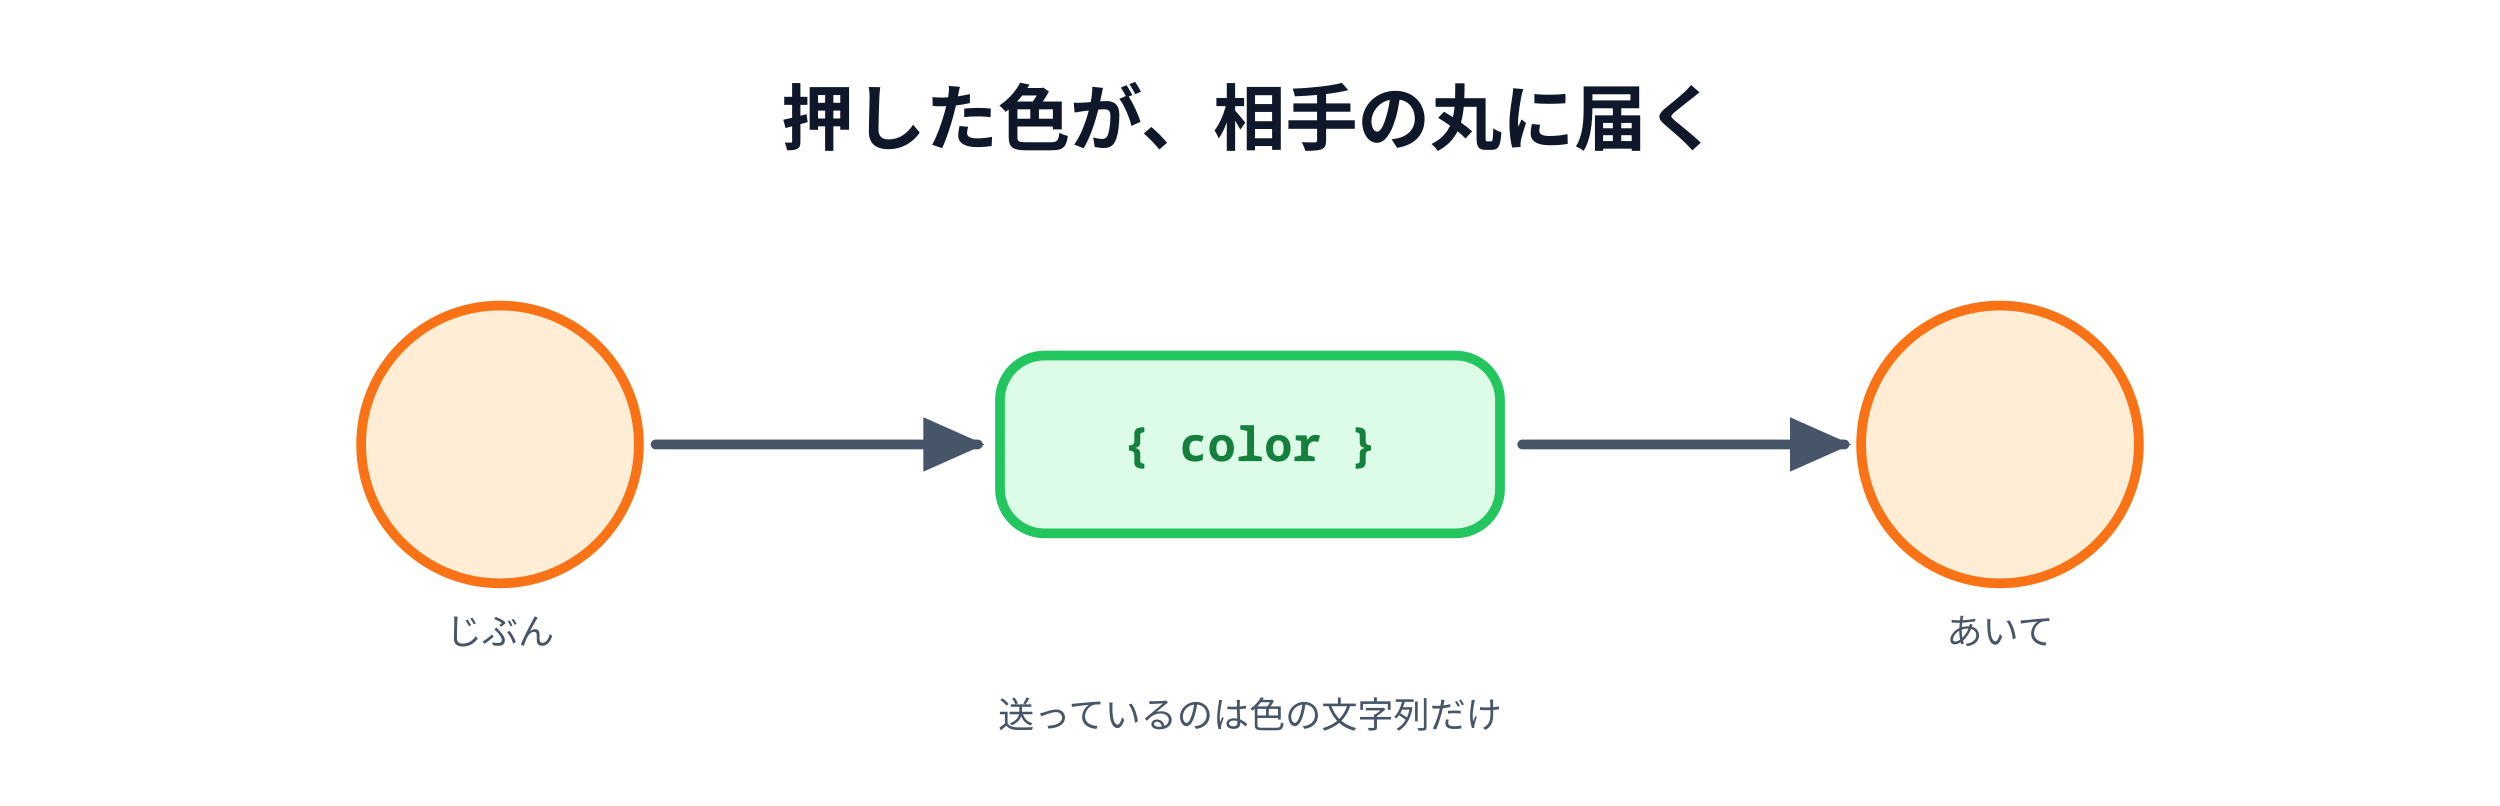
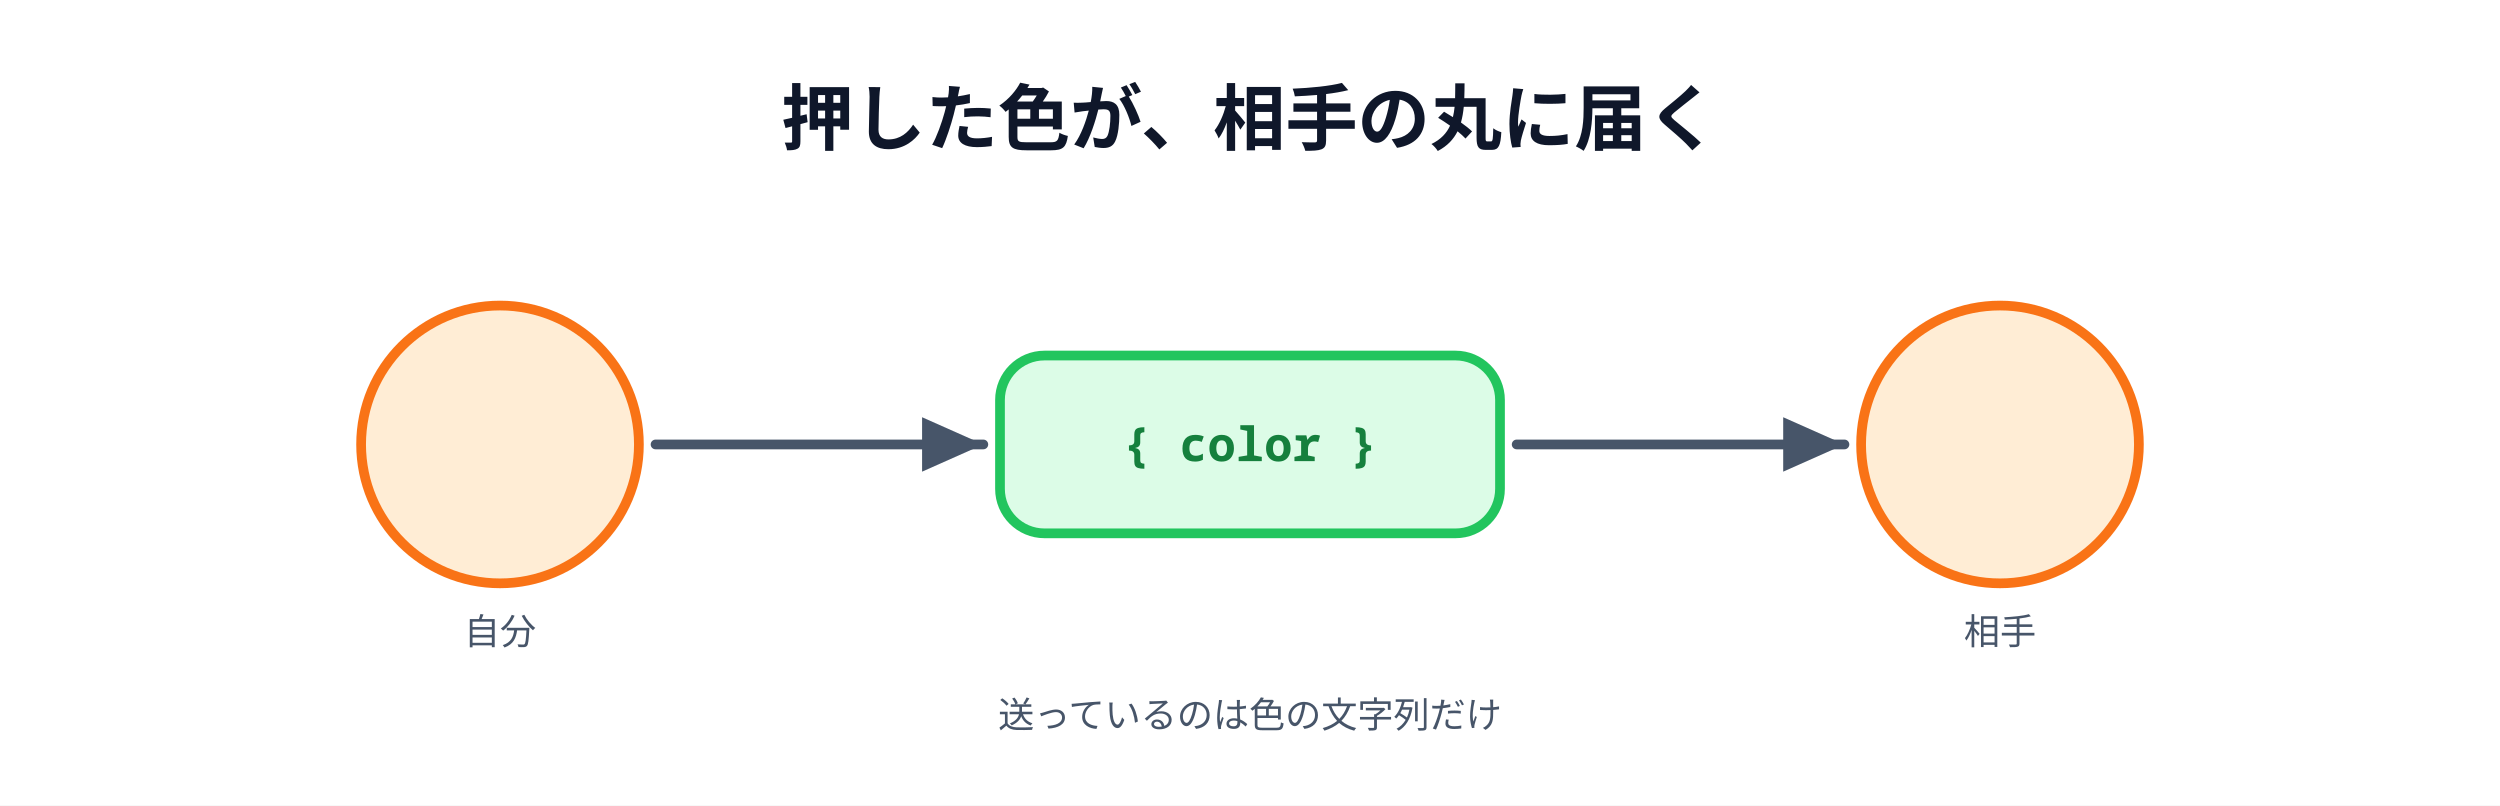
<svg xmlns="http://www.w3.org/2000/svg" width="900" height="290" viewBox="0 0 900 290" font-family="'Hiragino Sans','Noto Sans JP','Yu Gothic','Segoe UI',sans-serif">
  <defs>
-     <marker id="aR" viewBox="0 0 10 10" refX="8" refY="5" markerWidth="7" markerHeight="7" orient="auto-start-reverse">
+     <marker id="aR" viewBox="0 0 10 10" refX="9" refY="5" markerWidth="7" markerHeight="7" orient="auto-start-reverse">
      <path d="M0 1 L9 5 L0 9 z" fill="#475569" />
    </marker>
-     <marker id="aRsub" viewBox="0 0 10 10" refX="8" refY="5" markerWidth="7" markerHeight="7" orient="auto-start-reverse">
+     <marker id="aRsub" viewBox="0 0 10 10" refX="9" refY="5" markerWidth="7" markerHeight="7" orient="auto-start-reverse">
      <path d="M0 1 L9 5 L0 9 z" fill="#94a3b8" />
    </marker>
  </defs>
  <rect x="0" y="0" width="900" height="290" fill="#ffffff" />
  <text x="450" y="52" text-anchor="middle" font-size="26" fill="#0f172a" font-weight="700">押した色が、相手の丸に届く</text>
  <ellipse cx="180" cy="160" rx="50" ry="50" fill="#ffedd5" stroke="#f97316" stroke-width="3.5" />
-   <text x="180" y="232" text-anchor="middle" font-size="13" fill="#475569" font-weight="400">じぶん</text>
+   <text x="180" y="232" text-anchor="middle" font-size="13" fill="#475569" font-weight="400">自分</text>
  <ellipse cx="720" cy="160" rx="50" ry="50" fill="#ffedd5" stroke="#f97316" stroke-width="3.5" />
-   <text x="720" y="232" text-anchor="middle" font-size="13" fill="#475569" font-weight="400">あいて</text>
+   <text x="720" y="232" text-anchor="middle" font-size="13" fill="#475569" font-weight="400">相手</text>
  <rect x="360" y="128" width="180" height="64" rx="16" fill="#dcfce7" stroke="#22c55e" stroke-width="3.5" />
  <text x="450" y="166" text-anchor="middle" font-size="17" fill="#15803d" font-weight="600" font-family="'SFMono-Regular','Consolas','Noto Sans Mono','Courier New',monospace">{ color }</text>
-   <line x1="236" y1="160" x2="352" y2="160" stroke="#475569" stroke-width="3.5" stroke-linecap="round" stroke-linejoin="round" marker-end="url(#aR)" />
-   <line x1="548" y1="160" x2="664" y2="160" stroke="#475569" stroke-width="3.5" stroke-linecap="round" stroke-linejoin="round" marker-end="url(#aR)" />
+   <path d="M236.00 160.00 L354.00 160.00" fill="none" stroke="#475569" stroke-width="3.5" stroke-linecap="round" stroke-linejoin="round" marker-end="url(#aR)" />
+   <path d="M546.00 160.00 L664.00 160.00" fill="none" stroke="#475569" stroke-width="3.5" stroke-linecap="round" stroke-linejoin="round" marker-end="url(#aR)" />
  <text x="450" y="262" text-anchor="middle" font-size="13" fill="#475569" font-weight="400">送っているのは色の文字列だけ</text>
</svg>
